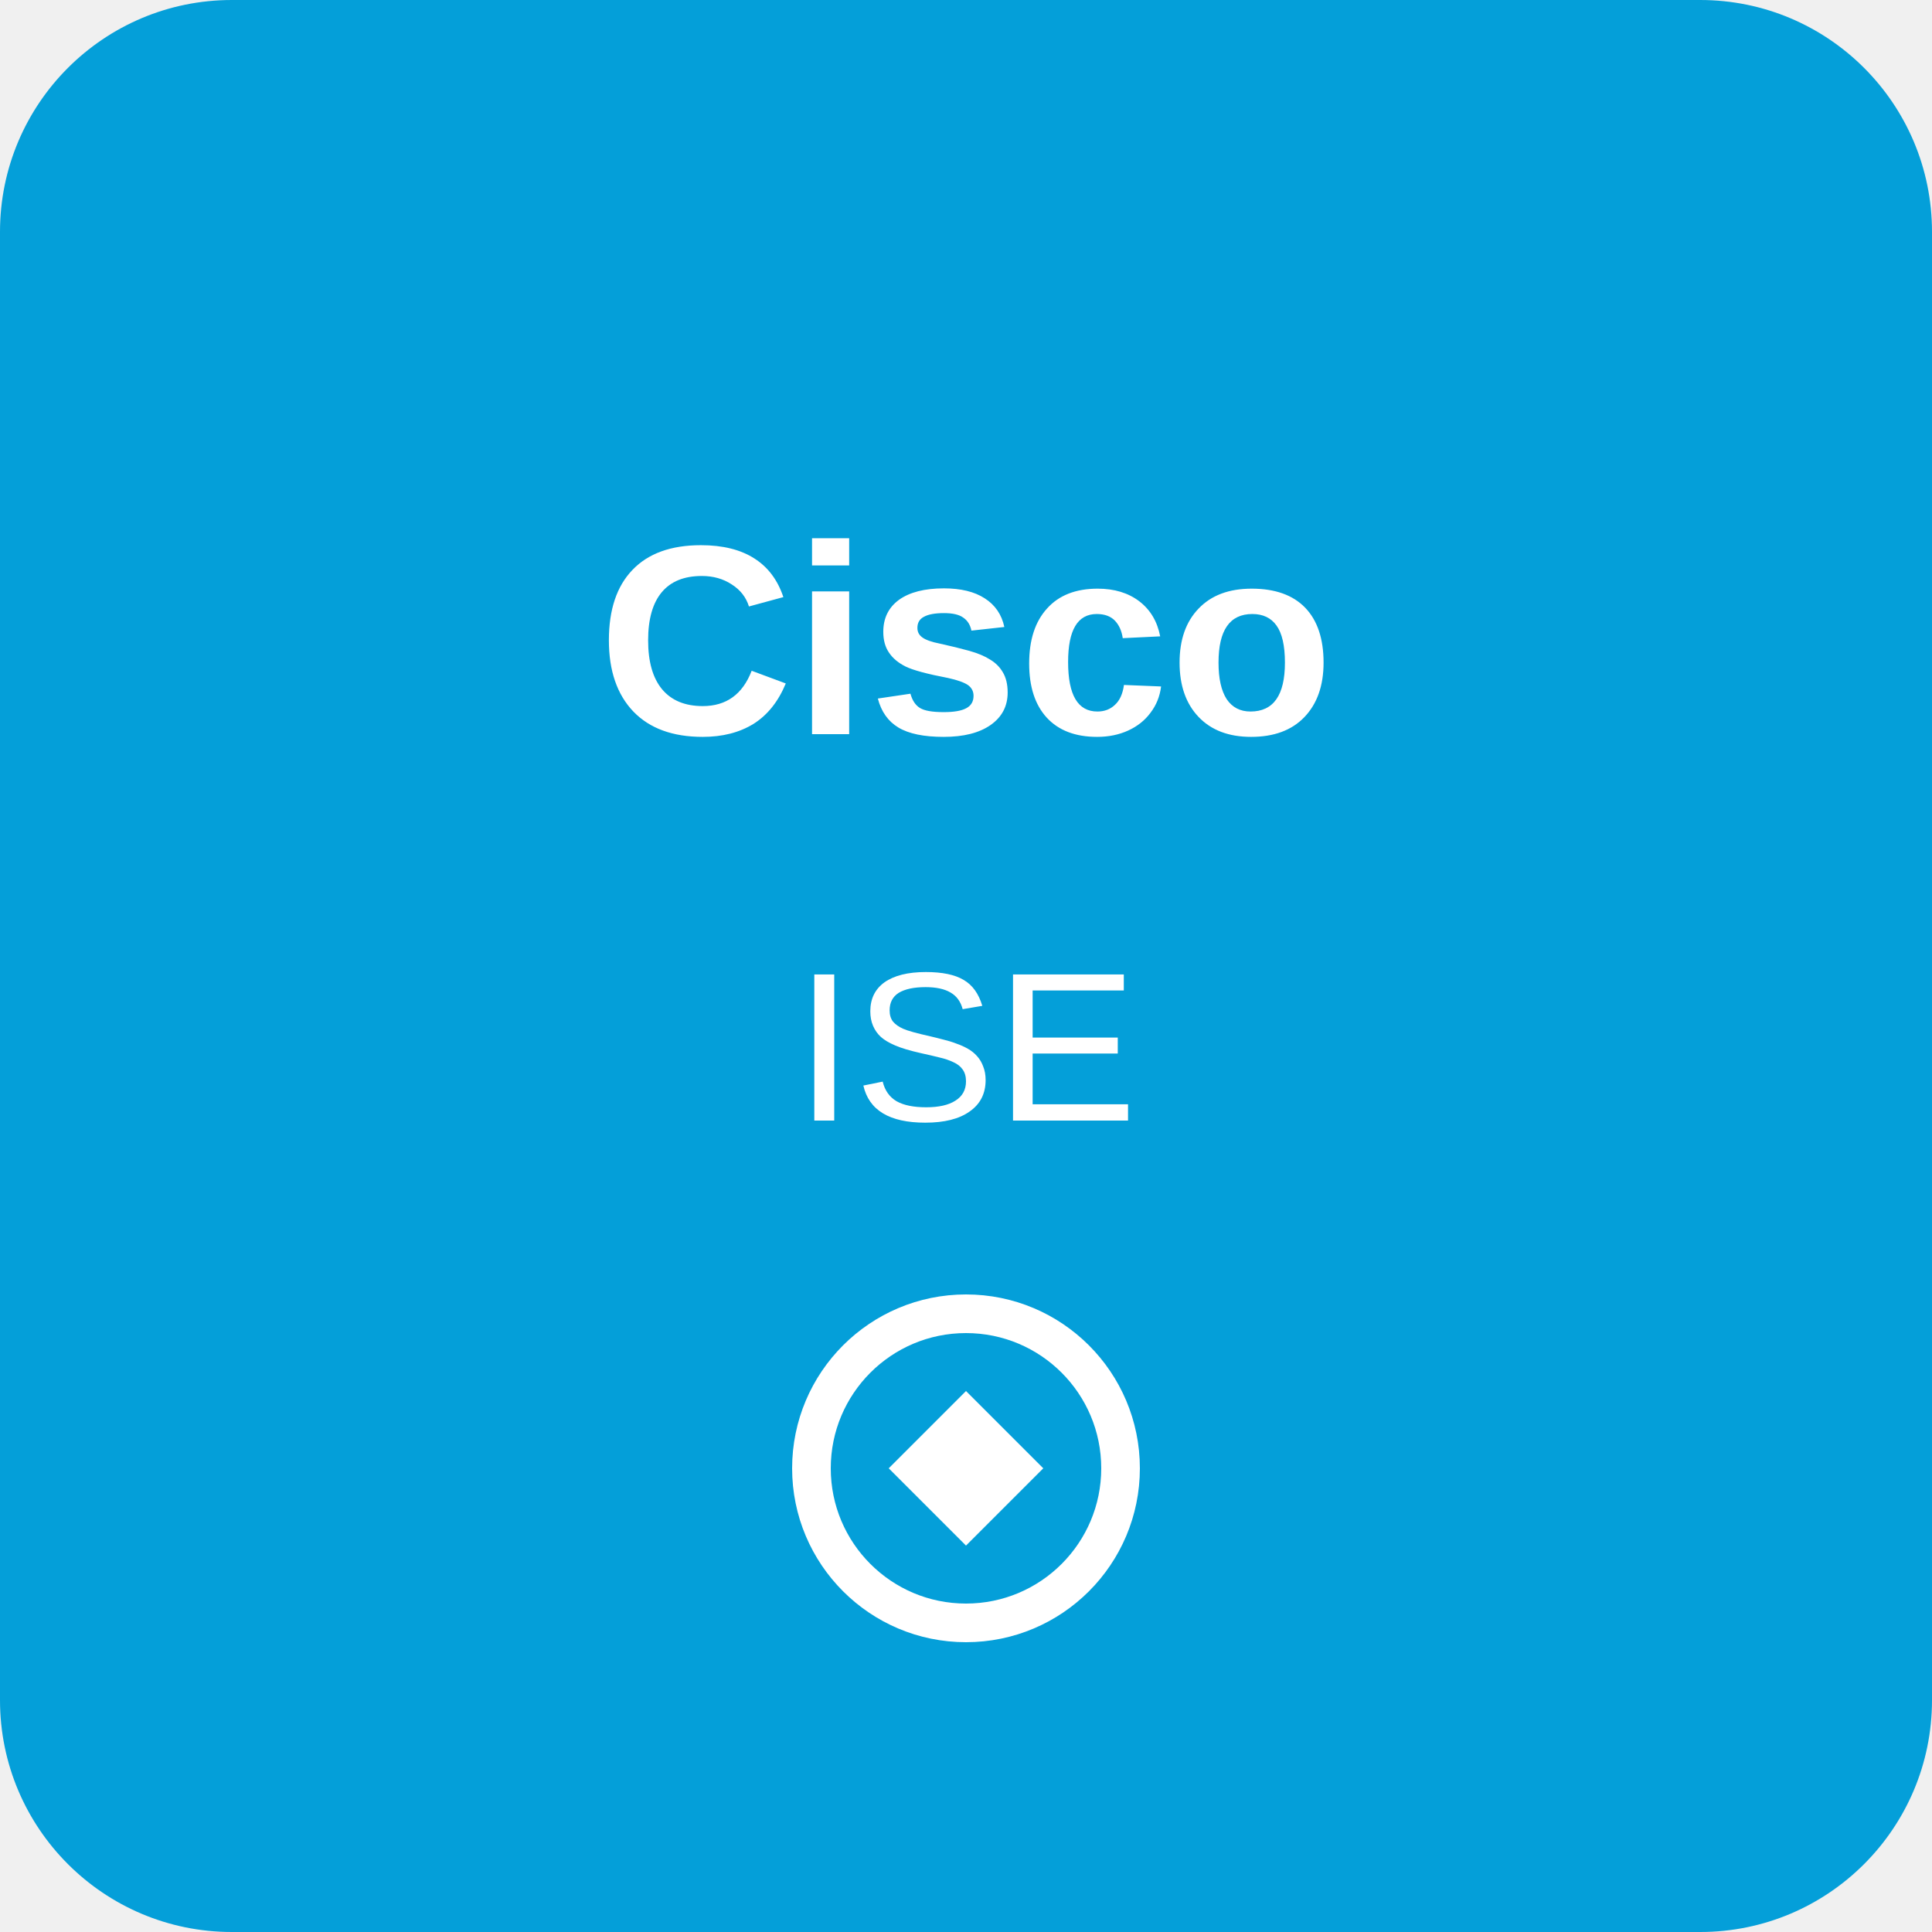
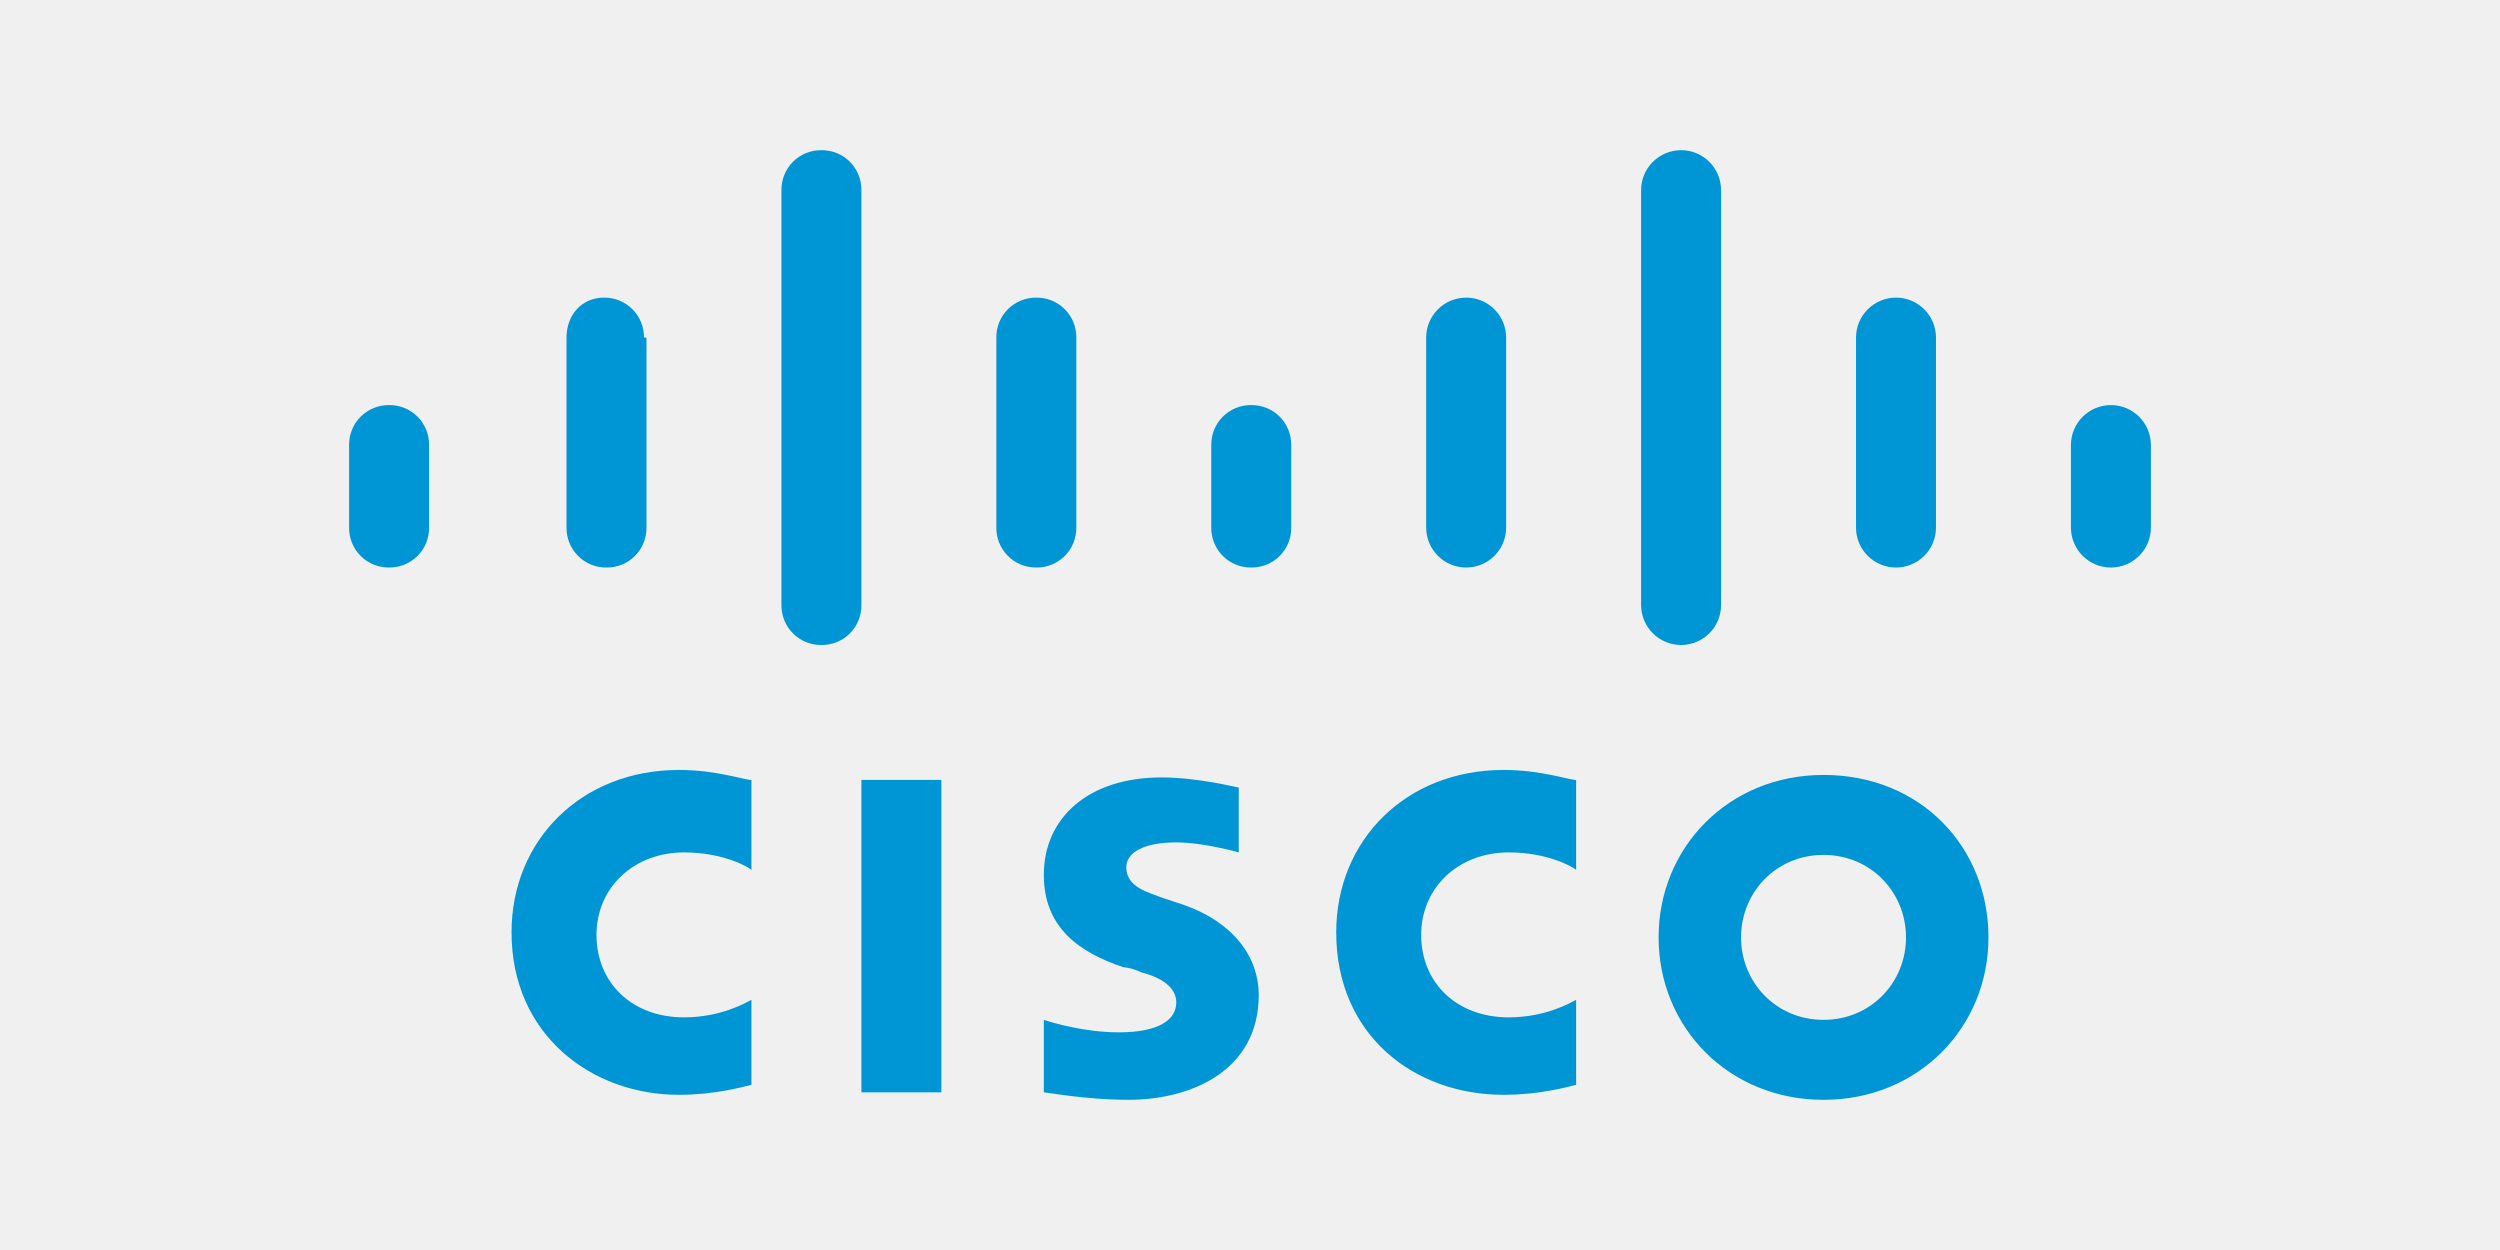
- <svg xmlns="http://www.w3.org/2000/svg" viewBox="0 0 100 100" width="100" height="100">
-   <rect width="100" height="100" rx="12" fill="#049fd9" />
-   <text x="50" y="38" font-family="Arial, sans-serif" font-size="14" font-weight="bold" fill="white" text-anchor="middle">Cisco</text>
-   <text x="50" y="58" font-family="Arial, sans-serif" font-size="11" fill="white" text-anchor="middle">ISE</text>
-   <circle cx="50" cy="76" r="8" fill="none" stroke="white" stroke-width="2" />
-   <path d="M46 76 L50 72 L54 76 L50 80 Z" fill="white" />
+ <svg xmlns="http://www.w3.org/2000/svg" xmlns:xlink="http://www.w3.org/1999/xlink" viewBox="-0.44 0.24 120 60" width="120" height="60">
+   <g transform="matrix(1.199534 0 0 1.199534 15.23721 6.249314)" fill="#0096d6">
+     <path d="M21.4 26.2h3.2v12.5h-3.2zM50 29.8c-.1-.1-1.1-.7-2.7-.7-2 0-3.5 1.4-3.5 3.3s1.4 3.3 3.5 3.3c1.5 0 2.5-.6 2.7-.7v3.4c-.4.1-1.5.4-2.9.4-3.6 0-6.7-2.4-6.7-6.5 0-3.7 2.8-6.5 6.7-6.5 1.5 0 2.6.4 2.9.4zm-33 0c-.1-.1-1.1-.7-2.7-.7-2 0-3.5 1.4-3.5 3.3s1.4 3.3 3.5 3.3c1.5 0 2.5-.6 2.7-.7v3.4c-.4.1-1.5.4-2.9.4-3.5 0-6.7-2.4-6.7-6.5 0-3.7 2.8-6.5 6.7-6.5 1.5 0 2.6.4 2.9.4zm49.5 2.7c0 3.6-2.8 6.5-6.6 6.5s-6.6-2.9-6.6-6.5 2.8-6.5 6.6-6.5c3.9 0 6.6 2.9 6.6 6.5zm-6.6-3.3c-1.9 0-3.3 1.5-3.3 3.3s1.4 3.3 3.3 3.3 3.3-1.5 3.3-3.3-1.4-3.3-3.3-3.3zm-23.4-.1s-1.4-.4-2.5-.4c-1.3 0-2 .4-2 1 0 .8.9 1 1.4 1.2l.9.3c2 .7 3 2.1 3 3.6 0 3.1-2.8 4.2-5.2 4.2-1.7 0-3.3-.3-3.4-.3v-2.9c.3.1 1.6.5 3 .5 1.6 0 2.3-.5 2.3-1.2 0-.6-.6-1-1.4-1.2-.2-.1-.5-.2-.7-.2-1.8-.6-3.2-1.6-3.2-3.7 0-2.3 1.8-3.9 4.7-3.9 1.5 0 3 .4 3.1.4z" />
+     <use xlink:href="#A" />
+     <path d="M12.7 8.5a1.58 1.58 0 0 0-1.6-1.6c-.9 0-1.5.7-1.5 1.6v7.6a1.58 1.58 0 0 0 1.6 1.6 1.58 1.58 0 0 0 1.6-1.6V8.5zm8.7-5.9A1.58 1.58 0 0 0 19.8 1a1.58 1.58 0 0 0-1.6 1.6v16.6a1.58 1.58 0 0 0 1.6 1.6 1.58 1.58 0 0 0 1.6-1.6zM30 8.5a1.58 1.58 0 0 0-1.6-1.6 1.58 1.58 0 0 0-1.6 1.6v7.6a1.58 1.58 0 0 0 1.6 1.6 1.58 1.58 0 0 0 1.6-1.6z" />
+     <use xlink:href="#A" x="34.5" />
+     <path d="M47.2 8.5a1.58 1.58 0 1 0-3.2 0v7.6a1.58 1.58 0 1 0 3.2 0zm8.6-5.9a1.58 1.58 0 1 0-3.2 0v16.6a1.58 1.58 0 1 0 3.2 0zm8.6 5.9a1.58 1.58 0 1 0-3.2 0v7.6a1.58 1.58 0 1 0 3.2 0zm8.6 4.3a1.58 1.58 0 1 0-3.2 0v3.3a1.58 1.58 0 1 0 3.2 0z" />
+   </g>
+   <defs>
+     <path id="A" d="M4.1 12.8a1.58 1.58 0 0 0-1.6-1.6 1.58 1.58 0 0 0-1.6 1.6v3.3a1.58 1.58 0 0 0 1.6 1.6 1.58 1.58 0 0 0 1.6-1.6z" />
+   </defs>
</svg>
